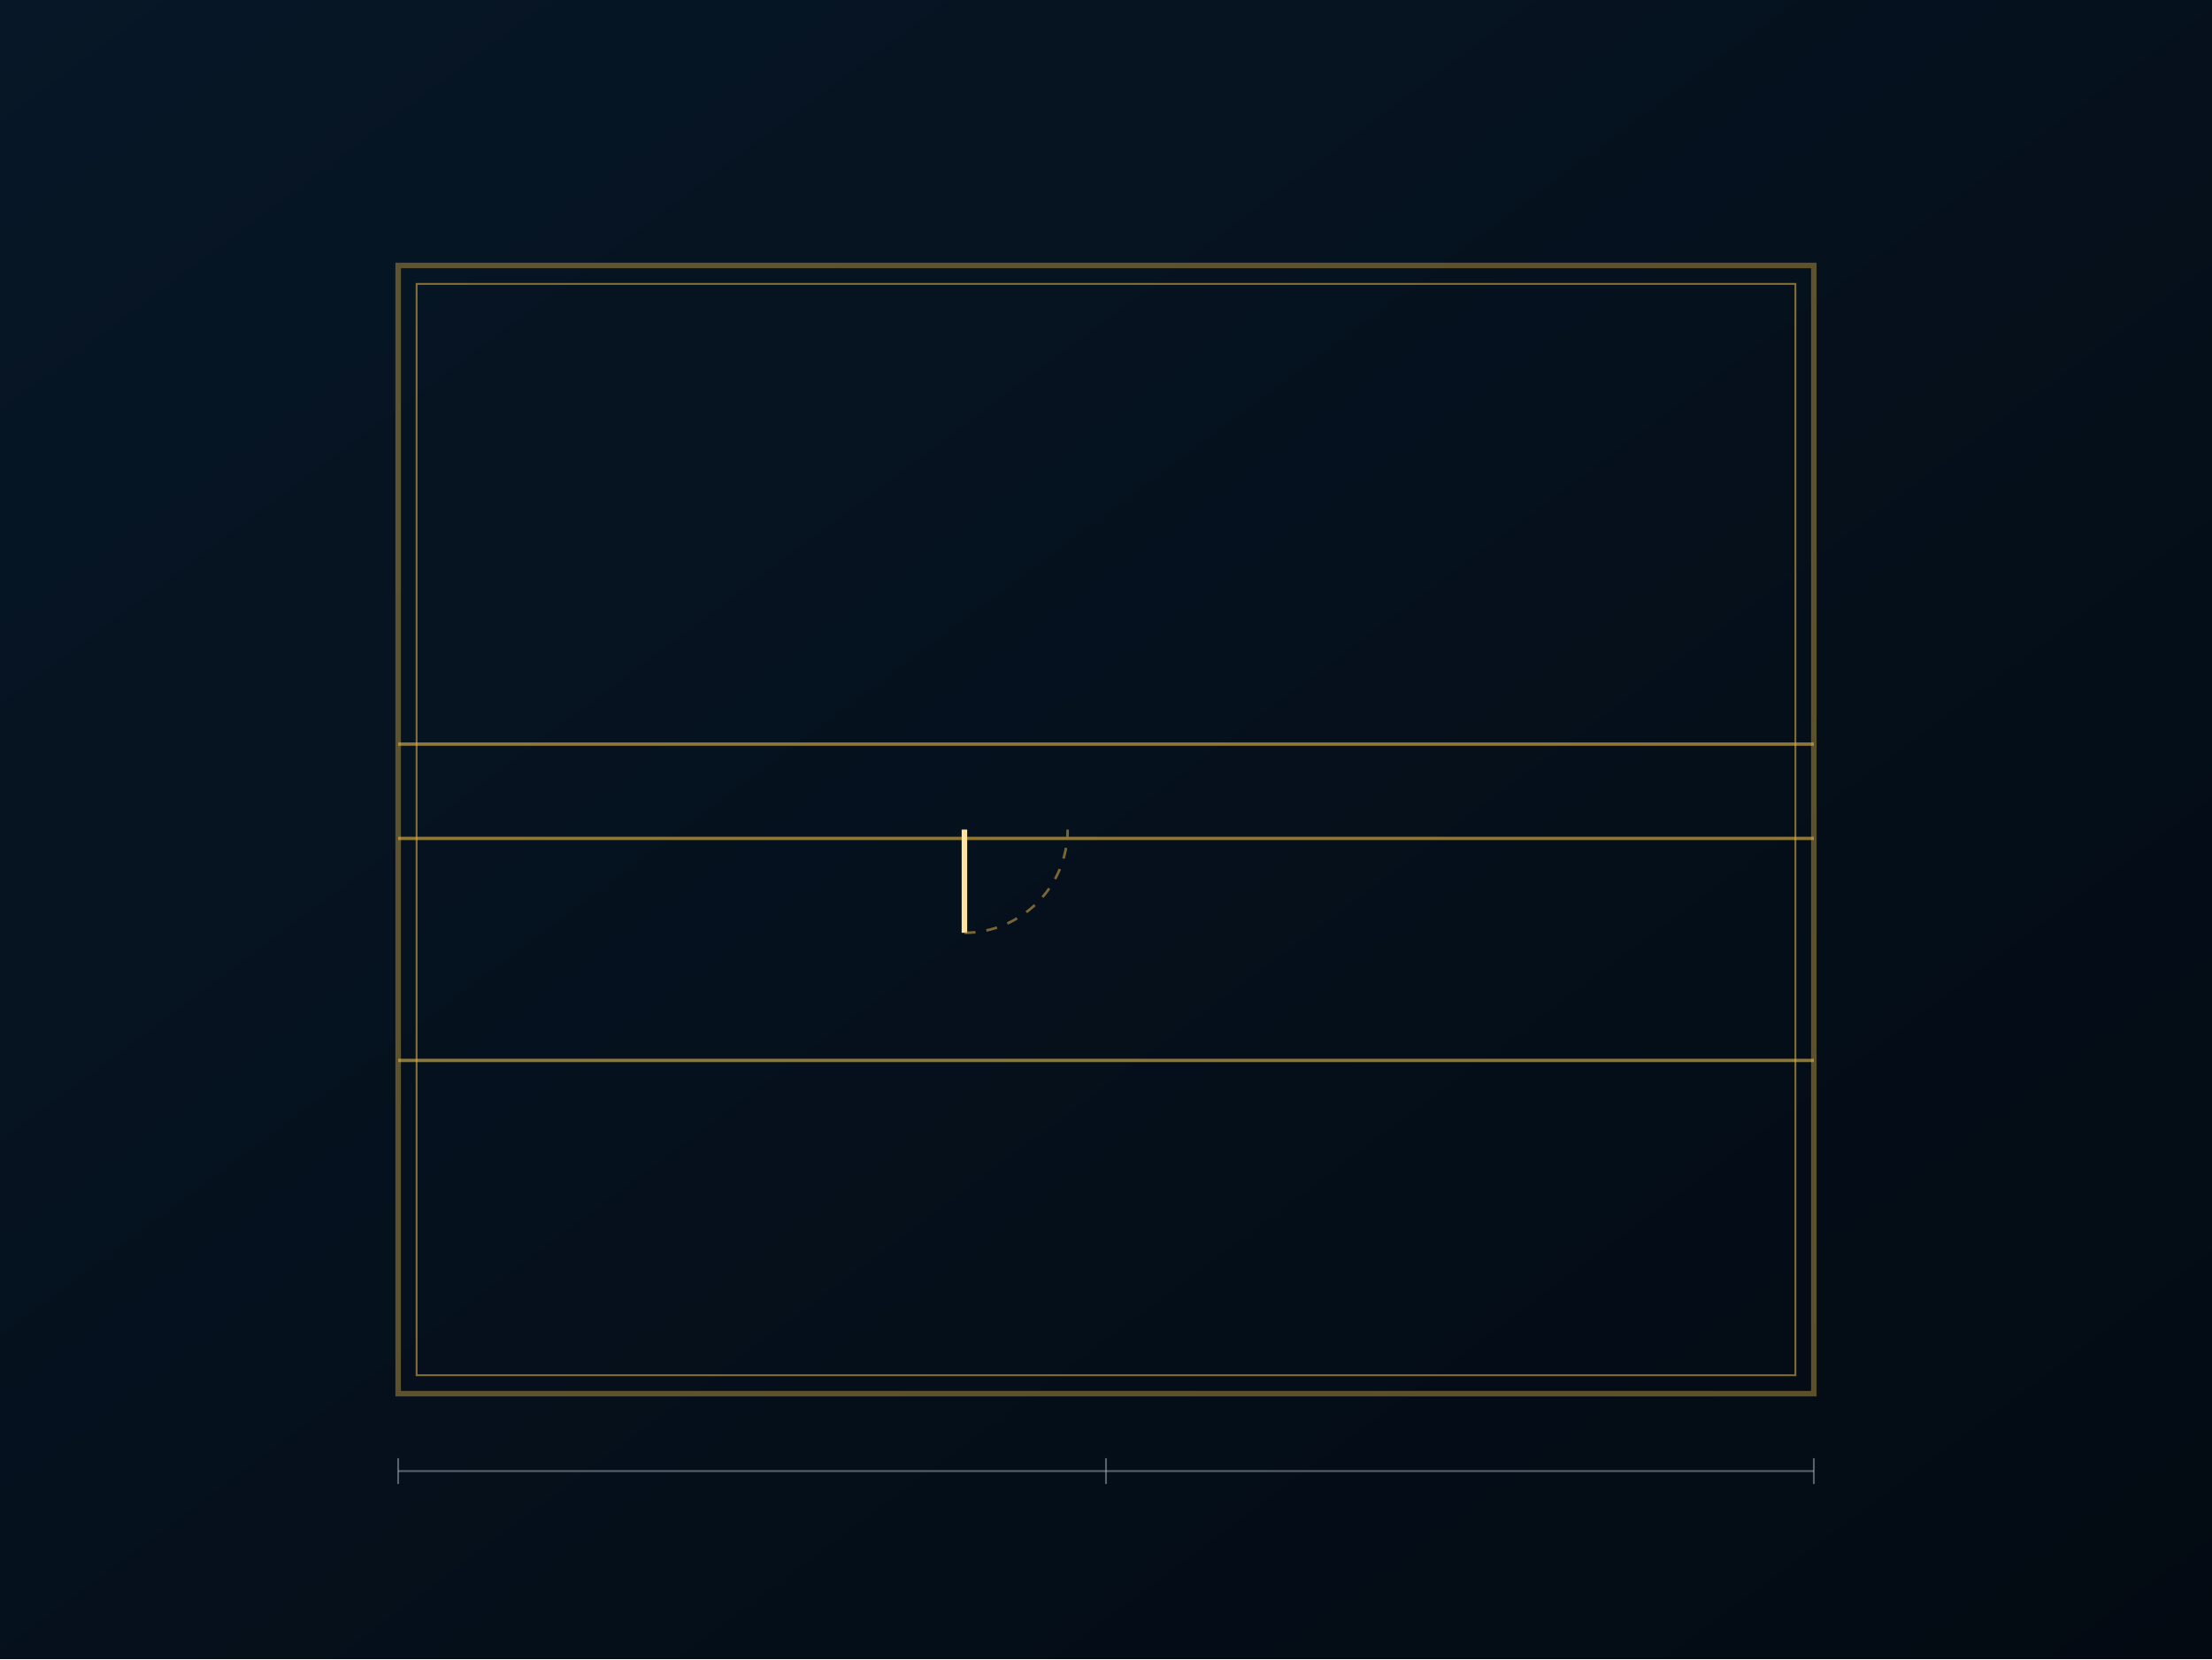
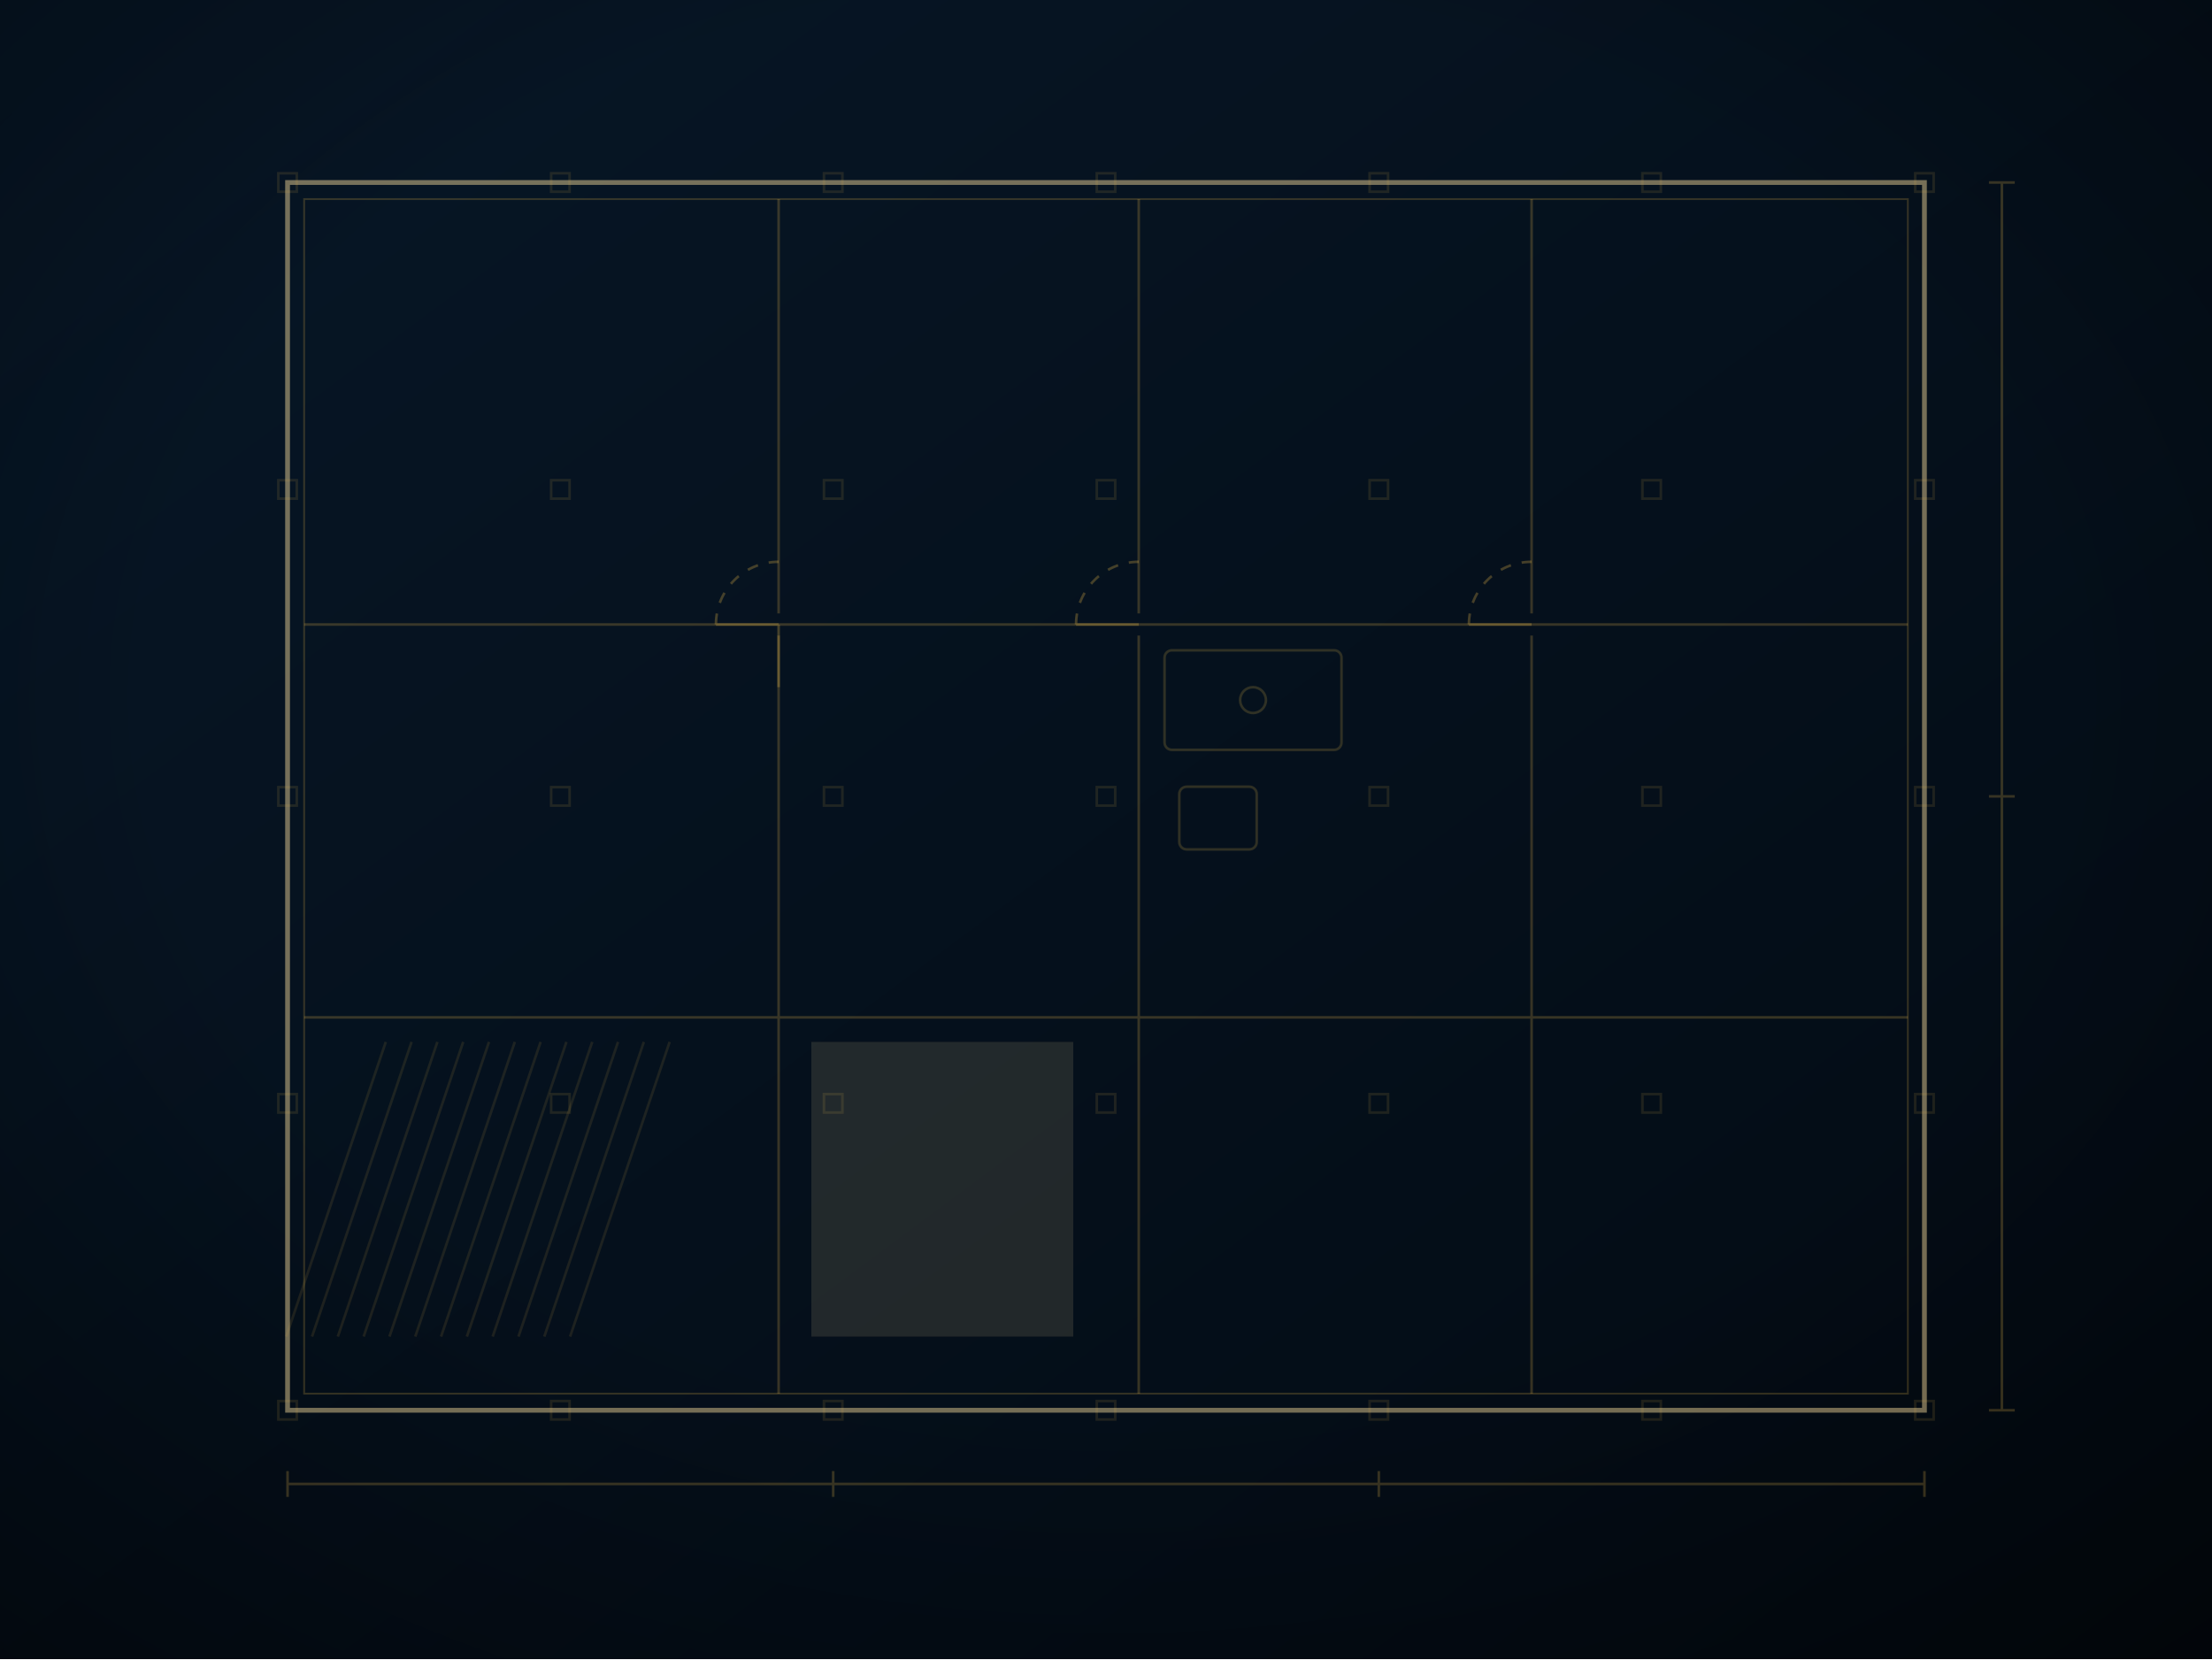
<svg xmlns="http://www.w3.org/2000/svg" viewBox="0 0 1200 900" width="1200" height="900" fill="none" role="img">
  <defs>
    <linearGradient id="g" x1="0" y1="0" x2="1" y2="1">
      <stop offset="0" stop-color="#071727" />
      <stop offset="1" stop-color="#030A12" />
    </linearGradient>
+     <radialGradient id="vg" cx="50%" cy="42%" r="78%">
+       <stop offset="55%" stop-color="#000000" stop-opacity="0" />
+       <stop offset="100%" stop-color="#000000" stop-opacity="0.5" />
+     </radialGradient>
  </defs>
  <rect width="1200" height="900" fill="url(#g)" />
-   <rect x="216" y="144" width="768" height="612" stroke="#D9AD456B" stroke-width="3" fill="none" />
-   <rect x="226" y="154" width="748" height="592" stroke="#D9AD45" stroke-width="1" fill="none" opacity="0.6" />
-   <line x1="216" y1="575.23" x2="984" y2="575.23" stroke="#D9AD45" stroke-width="1.8" opacity="0.65" />
-   <line x1="216" y1="454.8" x2="984" y2="454.8" stroke="#D9AD45" stroke-width="1.8" opacity="0.65" />
-   <line x1="216" y1="403.65" x2="984" y2="403.65" stroke="#D9AD45" stroke-width="1.8" opacity="0.65" />
-   <path d="M 523.2 450 L 523.2 506" stroke="#FFE3A0" stroke-width="3" />
-   <path d="M 523.2 506 A 56 56 0 0 0 579.2 450" stroke="#D9AD45" stroke-width="1.4" opacity="0.55" stroke-dasharray="6 6" />
-   <line x1="216" y1="798" x2="984" y2="798" stroke="#AAB6BF" stroke-width="1" opacity="0.5" />
-   <line x1="216" y1="791" x2="216" y2="805" stroke="#AAB6BF" stroke-width="1" opacity="0.5" />
-   <line x1="600" y1="791" x2="600" y2="805" stroke="#AAB6BF" stroke-width="1" opacity="0.5" />
-   <line x1="984" y1="791" x2="984" y2="805" stroke="#AAB6BF" stroke-width="1" opacity="0.5" />
+   <rect width="1200" height="900" fill="url(#vg)" />
+   <rect x="156" y="99" width="888" height="666" stroke="#FFE3A0" stroke-width="2.6" fill="none" opacity="0.45" />
+   <rect x="165" y="108" width="870" height="648" stroke="#D9AD45" stroke-width="1" fill="none" opacity="0.22" />
+   <g stroke="#D9AD45" stroke-width="1.4" fill="none" opacity="0.24">
+     <line x1="422.4" y1="108" x2="422.4" y2="332.76" />
+     <line x1="422.4" y1="344.76" x2="422.4" y2="756" />
+     <line x1="617.76" y1="108" x2="617.76" y2="332.76" />
+     <line x1="617.76" y1="344.76" x2="617.76" y2="756" />
+     <line x1="830.88" y1="108" x2="830.88" y2="332.76" />
+     <line x1="830.88" y1="344.76" x2="830.88" y2="756" />
+     <line x1="165" y1="338.76" x2="1035" y2="338.76" />
+     <line x1="165" y1="551.88" x2="1035" y2="551.88" />
+   </g>
+   <g stroke="#D9AD45" stroke-width="1.4" fill="none" opacity="0.13">
+     <rect x="151" y="94" width="10" height="10" />
+     <rect x="151" y="260.5" width="10" height="10" />
+     <rect x="151" y="427" width="10" height="10" />
+     <rect x="151" y="593.5" width="10" height="10" />
+     <rect x="151" y="760" width="10" height="10" />
+     <rect x="299" y="94" width="10" height="10" />
+     <rect x="299" y="260.5" width="10" height="10" />
+     <rect x="299" y="427" width="10" height="10" />
+     <rect x="299" y="593.5" width="10" height="10" />
+     <rect x="299" y="760" width="10" height="10" />
+     <rect x="447" y="94" width="10" height="10" />
+     <rect x="447" y="260.5" width="10" height="10" />
+     <rect x="447" y="427" width="10" height="10" />
+     <rect x="447" y="593.5" width="10" height="10" />
+     <rect x="447" y="760" width="10" height="10" />
+     <rect x="595" y="94" width="10" height="10" />
+     <rect x="595" y="260.5" width="10" height="10" />
+     <rect x="595" y="427" width="10" height="10" />
+     <rect x="595" y="593.5" width="10" height="10" />
+     <rect x="595" y="760" width="10" height="10" />
+     <rect x="743" y="94" width="10" height="10" />
+     <rect x="743" y="260.5" width="10" height="10" />
+     <rect x="743" y="427" width="10" height="10" />
+     <rect x="743" y="593.5" width="10" height="10" />
+     <rect x="743" y="760" width="10" height="10" />
+     <rect x="891" y="94" width="10" height="10" />
+     <rect x="891" y="260.5" width="10" height="10" />
+     <rect x="891" y="427" width="10" height="10" />
+     <rect x="891" y="593.5" width="10" height="10" />
+     <rect x="891" y="760" width="10" height="10" />
+     <rect x="1039" y="94" width="10" height="10" />
+     <rect x="1039" y="260.5" width="10" height="10" />
+     <rect x="1039" y="427" width="10" height="10" />
+     <rect x="1039" y="593.5" width="10" height="10" />
+     <rect x="1039" y="760" width="10" height="10" />
+   </g>
+   <g stroke="#D9AD45" stroke-width="1.4" fill="none" opacity="0.3">
+     <path d="M 422.4 338.76 L 388.4 338.76" />
+     <path d="M 388.4 338.76 A 34 34 0 0 1 422.4 304.76" stroke-dasharray="6 6" />
+     <path d="M 422.4 338.76 L 422.4 372.76" />
+     <path d="M 617.76 338.76 L 583.76 338.76" />
+     <path d="M 583.76 338.76 A 34 34 0 0 1 617.76 304.76" stroke-dasharray="6 6" />
+     <path d="M 830.88 338.76 L 796.88 338.76" />
+     <path d="M 796.88 338.76 A 34 34 0 0 1 830.88 304.76" stroke-dasharray="6 6" />
+   </g>
+   <g stroke="#D9AD45" stroke-width="1.4" fill="none" opacity="0.2">
+     <rect x="631.76" y="352.76" width="96" height="54" rx="4" />
+     <circle cx="679.76" cy="379.76" r="7" />
+     <rect x="639.76" y="426.76" width="42" height="34" rx="4" />
+   </g>
+   <g stroke="#D9AD45" stroke-width="1.4" fill="none" opacity="0.12">
+     <line x1="209.28" y1="565.2" x2="155.28" y2="725.04" />
+     <line x1="223.28" y1="565.2" x2="169.28" y2="725.04" />
+     <line x1="237.28" y1="565.2" x2="183.28" y2="725.04" />
+     <line x1="251.28" y1="565.2" x2="197.28" y2="725.04" />
+     <line x1="265.28" y1="565.2" x2="211.28" y2="725.04" />
+     <line x1="279.28" y1="565.2" x2="225.28" y2="725.04" />
+     <line x1="293.28" y1="565.2" x2="239.28" y2="725.04" />
+     <line x1="307.28" y1="565.2" x2="253.28" y2="725.04" />
+     <line x1="321.28" y1="565.2" x2="267.28" y2="725.04" />
+     <line x1="335.28" y1="565.2" x2="281.28" y2="725.04" />
+     <line x1="349.28" y1="565.2" x2="295.28" y2="725.04" />
+     <line x1="363.28" y1="565.2" x2="309.28" y2="725.04" />
+   </g>
+   <g stroke="#D9AD45" stroke-width="1.4" fill="none" opacity="0.24">
+     <line x1="156" y1="805" x2="1044" y2="805" />
+     <line x1="156" y1="798" x2="156" y2="812" />
+     <line x1="452" y1="798" x2="452" y2="812" />
+     <line x1="748" y1="798" x2="748" y2="812" />
+     <line x1="1044" y1="798" x2="1044" y2="812" />
+     <line x1="1086" y1="99" x2="1086" y2="765" />
+     <line x1="1079" y1="99" x2="1093" y2="99" />
+     <line x1="1079" y1="432" x2="1093" y2="432" />
+     <line x1="1079" y1="765" x2="1093" y2="765" />
+   </g>
+   <rect x="440.16" y="565.2" width="142.08" height="159.84" fill="#FFE3A0" opacity="0.12" />
</svg>
